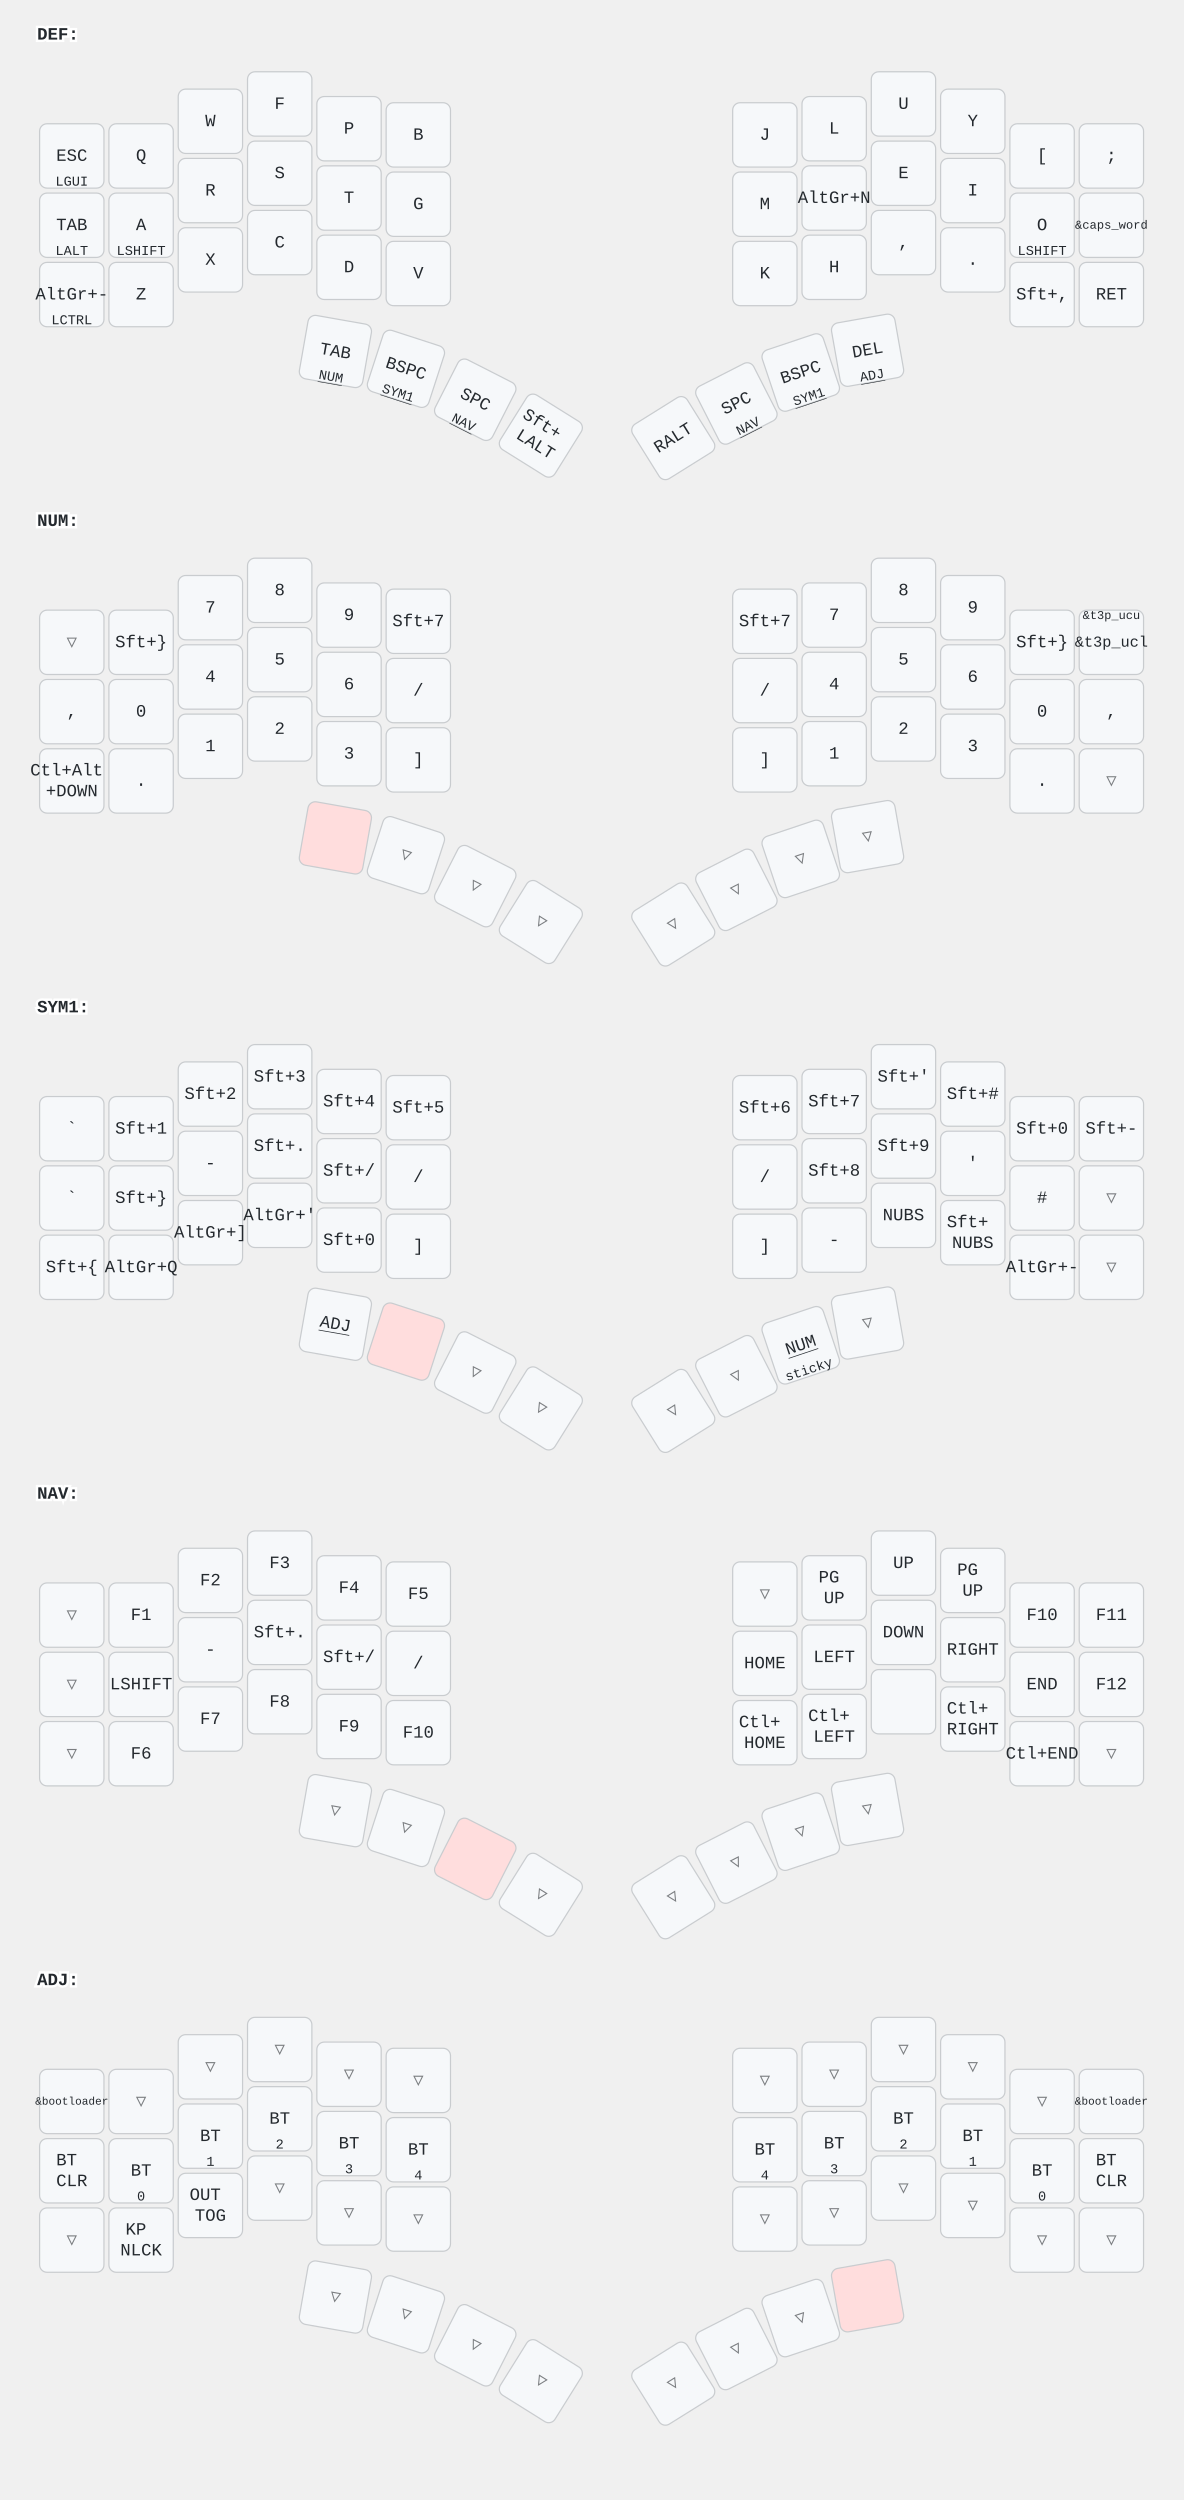
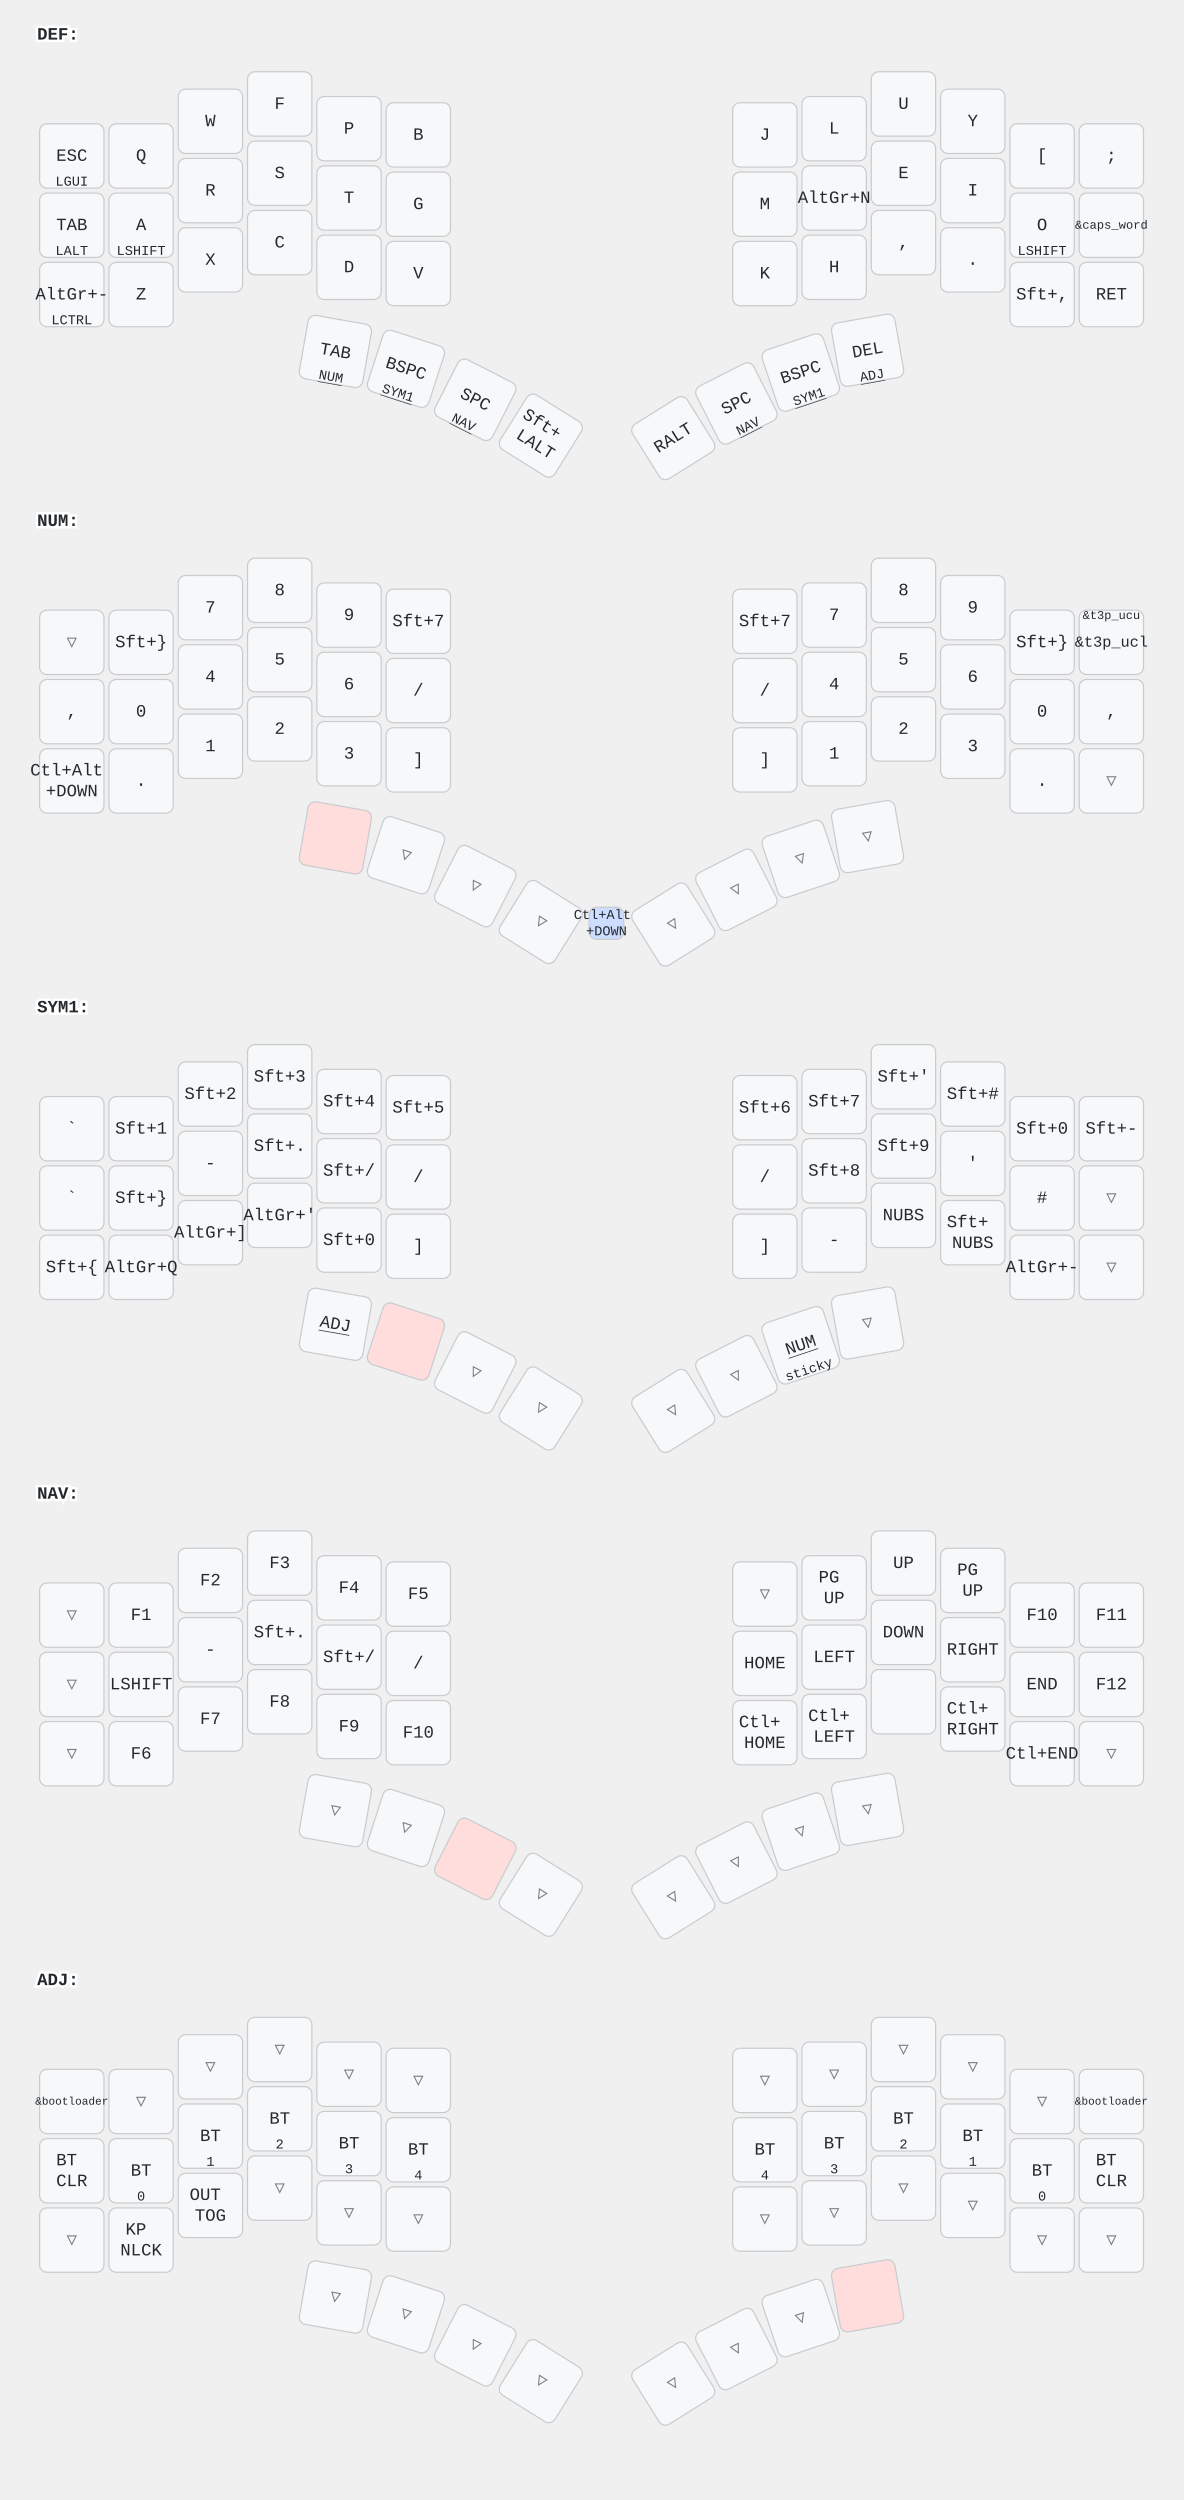
<svg xmlns="http://www.w3.org/2000/svg" width="956" height="2020" viewBox="0 0 956 2020" class="keymap">
  <style>/* inherit to force styles through use tags */
svg path {
    fill: inherit;
}

/* font and background color specifications */
svg.keymap {
    font-family: SFMono-Regular,Consolas,Liberation Mono,Menlo,monospace;
    font-size: 14px;
    font-kerning: normal;
    text-rendering: optimizeLegibility;
    fill: #24292e;
}

/* default key styling */
rect.key {
    fill: #f6f8fa;
}

rect.key, rect.combo {
    stroke: #c9cccf;
    stroke-width: 1;
}

/* default key side styling, only used is draw_key_sides is set */
rect.side {
    filter: brightness(90%);
}

/* color accent for combo boxes */
rect.combo, rect.combo-separate {
    fill: #cdf;
}

/* color accent for held keys */
rect.held, rect.combo.held {
    fill: #fdd;
}

/* color accent for ghost (optional) keys */
rect.ghost, rect.combo.ghost {
    stroke-dasharray: 4, 4;
    stroke-width: 2;
}

text {
    text-anchor: middle;
    dominant-baseline: middle;
}

/* styling for layer labels */
text.label {
    font-weight: bold;
    text-anchor: start;
    stroke: white;
    stroke-width: 4;
    paint-order: stroke;
}

/* styling for optional footer */
text.footer {
    text-anchor: end;
    dominant-baseline: auto;
    stroke: white;
    stroke-width: 4;
    paint-order: stroke;
}

/* styling for combo tap, and key non-tap label text */
text.combo, text.hold, text.shifted, text.left, text.right {
    font-size: 11px;
}

text.hold {
    text-anchor: middle;
    dominant-baseline: auto;
}

text.shifted {
    text-anchor: middle;
    dominant-baseline: hanging;
}

text.left {
    text-anchor: start;
}

text.right {
    text-anchor: end;
}

text.layer-activator {
    text-decoration: underline;
}

/* styling for hold/shifted label text in combo box */
text.combo.hold, text.combo.shifted, text.combo.left, text.combo.right {
    font-size: 8px;
}

/* lighter symbol for transparent keys */
text.trans {
    fill: #7b7e81;
}

/* styling for combo dendrons */
path.combo {
    stroke-width: 1;
    stroke: gray;
    fill: none;
}

/* Start Tabler Icons Cleanup */
/* cannot use height/width with glyphs */
.icon-tabler &gt; path {
    fill: inherit;
    stroke: inherit;
    stroke-width: 2;
}
/* hide tabler's default box */
.icon-tabler &gt; path[stroke="none"][fill="none"] {
    visibility: hidden;
}
/* End Tabler Icons Cleanup */
</style>
  <g transform="translate(30, 0)" class="layer-DEF">
    <text x="0" y="28" class="label" id="DEF">DEF:</text>
    <g transform="translate(0, 56)">
      <g transform="translate(28, 70)" class="key keypos-0">
        <rect rx="6" ry="6" x="-26" y="-26" width="52" height="52" class="key" />
        <text x="0" y="0" class="key tap">ESC</text>
        <text x="0" y="24" class="key hold">LGUI</text>
      </g>
      <g transform="translate(84, 70)" class="key keypos-1">
        <rect rx="6" ry="6" x="-26" y="-26" width="52" height="52" class="key" />
        <text x="0" y="0" class="key tap">Q</text>
      </g>
      <g transform="translate(140, 42)" class="key keypos-2">
        <rect rx="6" ry="6" x="-26" y="-26" width="52" height="52" class="key" />
        <text x="0" y="0" class="key tap">W</text>
      </g>
      <g transform="translate(196, 28)" class="key keypos-3">
        <rect rx="6" ry="6" x="-26" y="-26" width="52" height="52" class="key" />
        <text x="0" y="0" class="key tap">F</text>
      </g>
      <g transform="translate(252, 48)" class="key keypos-4">
        <rect rx="6" ry="6" x="-26" y="-26" width="52" height="52" class="key" />
        <text x="0" y="0" class="key tap">P</text>
      </g>
      <g transform="translate(308, 53)" class="key keypos-5">
        <rect rx="6" ry="6" x="-26" y="-26" width="52" height="52" class="key" />
        <text x="0" y="0" class="key tap">B</text>
      </g>
      <g transform="translate(588, 53)" class="key keypos-6">
        <rect rx="6" ry="6" x="-26" y="-26" width="52" height="52" class="key" />
        <text x="0" y="0" class="key tap">J</text>
      </g>
      <g transform="translate(644, 48)" class="key keypos-7">
        <rect rx="6" ry="6" x="-26" y="-26" width="52" height="52" class="key" />
        <text x="0" y="0" class="key tap">L</text>
      </g>
      <g transform="translate(700, 28)" class="key keypos-8">
        <rect rx="6" ry="6" x="-26" y="-26" width="52" height="52" class="key" />
        <text x="0" y="0" class="key tap">U</text>
      </g>
      <g transform="translate(756, 42)" class="key keypos-9">
        <rect rx="6" ry="6" x="-26" y="-26" width="52" height="52" class="key" />
        <text x="0" y="0" class="key tap">Y</text>
      </g>
      <g transform="translate(812, 70)" class="key keypos-10">
        <rect rx="6" ry="6" x="-26" y="-26" width="52" height="52" class="key" />
        <text x="0" y="0" class="key tap">[</text>
      </g>
      <g transform="translate(868, 70)" class="key keypos-11">
        <rect rx="6" ry="6" x="-26" y="-26" width="52" height="52" class="key" />
        <text x="0" y="0" class="key tap">;</text>
      </g>
      <g transform="translate(28, 126)" class="key keypos-12">
        <rect rx="6" ry="6" x="-26" y="-26" width="52" height="52" class="key" />
        <text x="0" y="0" class="key tap">TAB</text>
        <text x="0" y="24" class="key hold">LALT</text>
      </g>
      <g transform="translate(84, 126)" class="key keypos-13">
        <rect rx="6" ry="6" x="-26" y="-26" width="52" height="52" class="key" />
        <text x="0" y="0" class="key tap">A</text>
        <text x="0" y="24" class="key hold">LSHIFT</text>
      </g>
      <g transform="translate(140, 98)" class="key keypos-14">
        <rect rx="6" ry="6" x="-26" y="-26" width="52" height="52" class="key" />
        <text x="0" y="0" class="key tap">R</text>
      </g>
      <g transform="translate(196, 84)" class="key keypos-15">
        <rect rx="6" ry="6" x="-26" y="-26" width="52" height="52" class="key" />
        <text x="0" y="0" class="key tap">S</text>
      </g>
      <g transform="translate(252, 104)" class="key keypos-16">
        <rect rx="6" ry="6" x="-26" y="-26" width="52" height="52" class="key" />
        <text x="0" y="0" class="key tap">T</text>
      </g>
      <g transform="translate(308, 109)" class="key keypos-17">
        <rect rx="6" ry="6" x="-26" y="-26" width="52" height="52" class="key" />
        <text x="0" y="0" class="key tap">G</text>
      </g>
      <g transform="translate(588, 109)" class="key keypos-18">
        <rect rx="6" ry="6" x="-26" y="-26" width="52" height="52" class="key" />
        <text x="0" y="0" class="key tap">M</text>
      </g>
      <g transform="translate(644, 104)" class="key keypos-19">
        <rect rx="6" ry="6" x="-26" y="-26" width="52" height="52" class="key" />
        <text x="0" y="0" class="key tap">AltGr+N</text>
      </g>
      <g transform="translate(700, 84)" class="key keypos-20">
        <rect rx="6" ry="6" x="-26" y="-26" width="52" height="52" class="key" />
        <text x="0" y="0" class="key tap">E</text>
      </g>
      <g transform="translate(756, 98)" class="key keypos-21">
        <rect rx="6" ry="6" x="-26" y="-26" width="52" height="52" class="key" />
        <text x="0" y="0" class="key tap">I</text>
      </g>
      <g transform="translate(812, 126)" class="key keypos-22">
        <rect rx="6" ry="6" x="-26" y="-26" width="52" height="52" class="key" />
        <text x="0" y="0" class="key tap">O</text>
        <text x="0" y="24" class="key hold">LSHIFT</text>
      </g>
      <g transform="translate(868, 126)" class="key keypos-23">
        <rect rx="6" ry="6" x="-26" y="-26" width="52" height="52" class="key" />
        <text x="0" y="0" class="key tap">
          <tspan style="font-size: 70%">&amp;caps_word</tspan>
        </text>
      </g>
      <g transform="translate(28, 182)" class="key keypos-24">
        <rect rx="6" ry="6" x="-26" y="-26" width="52" height="52" class="key" />
        <text x="0" y="0" class="key tap">AltGr+-</text>
        <text x="0" y="24" class="key hold">LCTRL</text>
      </g>
      <g transform="translate(84, 182)" class="key keypos-25">
        <rect rx="6" ry="6" x="-26" y="-26" width="52" height="52" class="key" />
        <text x="0" y="0" class="key tap">Z</text>
      </g>
      <g transform="translate(140, 154)" class="key keypos-26">
        <rect rx="6" ry="6" x="-26" y="-26" width="52" height="52" class="key" />
        <text x="0" y="0" class="key tap">X</text>
      </g>
      <g transform="translate(196, 140)" class="key keypos-27">
        <rect rx="6" ry="6" x="-26" y="-26" width="52" height="52" class="key" />
        <text x="0" y="0" class="key tap">C</text>
      </g>
      <g transform="translate(252, 160)" class="key keypos-28">
        <rect rx="6" ry="6" x="-26" y="-26" width="52" height="52" class="key" />
        <text x="0" y="0" class="key tap">D</text>
      </g>
      <g transform="translate(308, 165)" class="key keypos-29">
        <rect rx="6" ry="6" x="-26" y="-26" width="52" height="52" class="key" />
        <text x="0" y="0" class="key tap">V</text>
      </g>
      <g transform="translate(588, 165)" class="key keypos-30">
        <rect rx="6" ry="6" x="-26" y="-26" width="52" height="52" class="key" />
        <text x="0" y="0" class="key tap">K</text>
      </g>
      <g transform="translate(644, 160)" class="key keypos-31">
        <rect rx="6" ry="6" x="-26" y="-26" width="52" height="52" class="key" />
        <text x="0" y="0" class="key tap">H</text>
      </g>
      <g transform="translate(700, 140)" class="key keypos-32">
        <rect rx="6" ry="6" x="-26" y="-26" width="52" height="52" class="key" />
        <text x="0" y="0" class="key tap">,</text>
      </g>
      <g transform="translate(756, 154)" class="key keypos-33">
        <rect rx="6" ry="6" x="-26" y="-26" width="52" height="52" class="key" />
        <text x="0" y="0" class="key tap">.</text>
      </g>
      <g transform="translate(812, 182)" class="key keypos-34">
        <rect rx="6" ry="6" x="-26" y="-26" width="52" height="52" class="key" />
        <text x="0" y="0" class="key tap">Sft+,</text>
      </g>
      <g transform="translate(868, 182)" class="key keypos-35">
        <rect rx="6" ry="6" x="-26" y="-26" width="52" height="52" class="key" />
        <text x="0" y="0" class="key tap">RET</text>
      </g>
      <g transform="translate(241, 228) rotate(10.0)" class="key keypos-36">
        <rect rx="6" ry="6" x="-26" y="-26" width="52" height="52" class="key" />
        <text x="0" y="0" class="key tap">TAB</text>
        <a href="#NUM">
          <text x="0" y="24" class="key hold layer-activator">NUM</text>
        </a>
      </g>
      <g transform="translate(298, 242) rotate(18.0)" class="key keypos-37">
        <rect rx="6" ry="6" x="-26" y="-26" width="52" height="52" class="key" />
        <text x="0" y="0" class="key tap">BSPC</text>
        <a href="#SYM1">
          <text x="0" y="24" class="key hold layer-activator">SYM1</text>
        </a>
      </g>
      <g transform="translate(354, 267) rotate(27.0)" class="key keypos-38">
        <rect rx="6" ry="6" x="-26" y="-26" width="52" height="52" class="key" />
        <text x="0" y="0" class="key tap">SPC</text>
        <a href="#NAV">
          <text x="0" y="24" class="key hold layer-activator">NAV</text>
        </a>
      </g>
      <g transform="translate(407, 296) rotate(32.0)" class="key keypos-39">
        <rect rx="6" ry="6" x="-26" y="-26" width="52" height="52" class="key" />
        <text x="0" y="0" class="key tap">
          <tspan x="0" dy="-0.6em">Sft+</tspan>
          <tspan x="0" dy="1.2em">LALT</tspan>
        </text>
      </g>
      <g transform="translate(514, 298) rotate(-32.0)" class="key keypos-40">
        <rect rx="6" ry="6" x="-26" y="-26" width="52" height="52" class="key" />
        <text x="0" y="0" class="key tap">RALT</text>
      </g>
      <g transform="translate(565, 270) rotate(-27.0)" class="key keypos-41">
        <rect rx="6" ry="6" x="-26" y="-26" width="52" height="52" class="key" />
        <text x="0" y="0" class="key tap">SPC</text>
        <a href="#NAV">
          <text x="0" y="24" class="key hold layer-activator">NAV</text>
        </a>
      </g>
      <g transform="translate(617, 245) rotate(-18.5)" class="key keypos-42">
        <rect rx="6" ry="6" x="-26" y="-26" width="52" height="52" class="key" />
        <text x="0" y="0" class="key tap">BSPC</text>
        <a href="#SYM1">
          <text x="0" y="24" class="key hold layer-activator">SYM1</text>
        </a>
      </g>
      <g transform="translate(671, 227) rotate(-10.0)" class="key keypos-43">
        <rect rx="6" ry="6" x="-26" y="-26" width="52" height="52" class="key" />
        <text x="0" y="0" class="key tap">DEL</text>
        <a href="#ADJ">
          <text x="0" y="24" class="key hold layer-activator">ADJ</text>
        </a>
      </g>
    </g>
  </g>
  <g transform="translate(30, 393)" class="layer-NUM">
    <text x="0" y="28" class="label" id="NUM">NUM:</text>
    <g transform="translate(0, 56)">
      <g transform="translate(28, 70)" class="key trans keypos-0">
        <rect rx="6" ry="6" x="-26" y="-26" width="52" height="52" class="key trans" />
        <text x="0" y="0" class="key trans tap">▽</text>
      </g>
      <g transform="translate(84, 70)" class="key keypos-1">
        <rect rx="6" ry="6" x="-26" y="-26" width="52" height="52" class="key" />
        <text x="0" y="0" class="key tap">Sft+}</text>
      </g>
      <g transform="translate(140, 42)" class="key keypos-2">
        <rect rx="6" ry="6" x="-26" y="-26" width="52" height="52" class="key" />
        <text x="0" y="0" class="key tap">7</text>
      </g>
      <g transform="translate(196, 28)" class="key keypos-3">
        <rect rx="6" ry="6" x="-26" y="-26" width="52" height="52" class="key" />
        <text x="0" y="0" class="key tap">8</text>
      </g>
      <g transform="translate(252, 48)" class="key keypos-4">
        <rect rx="6" ry="6" x="-26" y="-26" width="52" height="52" class="key" />
        <text x="0" y="0" class="key tap">9</text>
      </g>
      <g transform="translate(308, 53)" class="key keypos-5">
        <rect rx="6" ry="6" x="-26" y="-26" width="52" height="52" class="key" />
        <text x="0" y="0" class="key tap">Sft+7</text>
      </g>
      <g transform="translate(588, 53)" class="key keypos-6">
        <rect rx="6" ry="6" x="-26" y="-26" width="52" height="52" class="key" />
        <text x="0" y="0" class="key tap">Sft+7</text>
      </g>
      <g transform="translate(644, 48)" class="key keypos-7">
        <rect rx="6" ry="6" x="-26" y="-26" width="52" height="52" class="key" />
        <text x="0" y="0" class="key tap">7</text>
      </g>
      <g transform="translate(700, 28)" class="key keypos-8">
        <rect rx="6" ry="6" x="-26" y="-26" width="52" height="52" class="key" />
        <text x="0" y="0" class="key tap">8</text>
      </g>
      <g transform="translate(756, 42)" class="key keypos-9">
        <rect rx="6" ry="6" x="-26" y="-26" width="52" height="52" class="key" />
        <text x="0" y="0" class="key tap">9</text>
      </g>
      <g transform="translate(812, 70)" class="key keypos-10">
        <rect rx="6" ry="6" x="-26" y="-26" width="52" height="52" class="key" />
        <text x="0" y="0" class="key tap">Sft+}</text>
      </g>
      <g transform="translate(868, 70)" class="key keypos-11">
        <rect rx="6" ry="6" x="-26" y="-26" width="52" height="52" class="key" />
        <text x="0" y="0" class="key tap">
          <tspan style="font-size: 88%">&amp;t3p_ucl</tspan>
        </text>
        <text x="0" y="-24" class="key shifted">
          <tspan style="font-size: 88%">&amp;t3p_ucu</tspan>
        </text>
      </g>
      <g transform="translate(28, 126)" class="key keypos-12">
        <rect rx="6" ry="6" x="-26" y="-26" width="52" height="52" class="key" />
        <text x="0" y="0" class="key tap">,</text>
      </g>
      <g transform="translate(84, 126)" class="key keypos-13">
        <rect rx="6" ry="6" x="-26" y="-26" width="52" height="52" class="key" />
        <text x="0" y="0" class="key tap">0</text>
      </g>
      <g transform="translate(140, 98)" class="key keypos-14">
        <rect rx="6" ry="6" x="-26" y="-26" width="52" height="52" class="key" />
        <text x="0" y="0" class="key tap">4</text>
      </g>
      <g transform="translate(196, 84)" class="key keypos-15">
        <rect rx="6" ry="6" x="-26" y="-26" width="52" height="52" class="key" />
        <text x="0" y="0" class="key tap">5</text>
      </g>
      <g transform="translate(252, 104)" class="key keypos-16">
        <rect rx="6" ry="6" x="-26" y="-26" width="52" height="52" class="key" />
        <text x="0" y="0" class="key tap">6</text>
      </g>
      <g transform="translate(308, 109)" class="key keypos-17">
        <rect rx="6" ry="6" x="-26" y="-26" width="52" height="52" class="key" />
        <text x="0" y="0" class="key tap">/</text>
      </g>
      <g transform="translate(588, 109)" class="key keypos-18">
        <rect rx="6" ry="6" x="-26" y="-26" width="52" height="52" class="key" />
        <text x="0" y="0" class="key tap">/</text>
      </g>
      <g transform="translate(644, 104)" class="key keypos-19">
        <rect rx="6" ry="6" x="-26" y="-26" width="52" height="52" class="key" />
        <text x="0" y="0" class="key tap">4</text>
      </g>
      <g transform="translate(700, 84)" class="key keypos-20">
        <rect rx="6" ry="6" x="-26" y="-26" width="52" height="52" class="key" />
        <text x="0" y="0" class="key tap">5</text>
      </g>
      <g transform="translate(756, 98)" class="key keypos-21">
        <rect rx="6" ry="6" x="-26" y="-26" width="52" height="52" class="key" />
        <text x="0" y="0" class="key tap">6</text>
      </g>
      <g transform="translate(812, 126)" class="key keypos-22">
        <rect rx="6" ry="6" x="-26" y="-26" width="52" height="52" class="key" />
        <text x="0" y="0" class="key tap">0</text>
      </g>
      <g transform="translate(868, 126)" class="key keypos-23">
        <rect rx="6" ry="6" x="-26" y="-26" width="52" height="52" class="key" />
        <text x="0" y="0" class="key tap">,</text>
      </g>
      <g transform="translate(28, 182)" class="key keypos-24">
        <rect rx="6" ry="6" x="-26" y="-26" width="52" height="52" class="key" />
        <text x="0" y="0" class="key tap">
          <tspan x="0" dy="-0.6em">Ctl+Alt</tspan>
          <tspan x="0" dy="1.2em">+DOWN</tspan>
        </text>
      </g>
      <g transform="translate(84, 182)" class="key keypos-25">
        <rect rx="6" ry="6" x="-26" y="-26" width="52" height="52" class="key" />
        <text x="0" y="0" class="key tap">.</text>
      </g>
      <g transform="translate(140, 154)" class="key keypos-26">
        <rect rx="6" ry="6" x="-26" y="-26" width="52" height="52" class="key" />
        <text x="0" y="0" class="key tap">1</text>
      </g>
      <g transform="translate(196, 140)" class="key keypos-27">
        <rect rx="6" ry="6" x="-26" y="-26" width="52" height="52" class="key" />
        <text x="0" y="0" class="key tap">2</text>
      </g>
      <g transform="translate(252, 160)" class="key keypos-28">
        <rect rx="6" ry="6" x="-26" y="-26" width="52" height="52" class="key" />
        <text x="0" y="0" class="key tap">3</text>
      </g>
      <g transform="translate(308, 165)" class="key keypos-29">
        <rect rx="6" ry="6" x="-26" y="-26" width="52" height="52" class="key" />
        <text x="0" y="0" class="key tap">]</text>
      </g>
      <g transform="translate(588, 165)" class="key keypos-30">
        <rect rx="6" ry="6" x="-26" y="-26" width="52" height="52" class="key" />
        <text x="0" y="0" class="key tap">]</text>
      </g>
      <g transform="translate(644, 160)" class="key keypos-31">
        <rect rx="6" ry="6" x="-26" y="-26" width="52" height="52" class="key" />
        <text x="0" y="0" class="key tap">1</text>
      </g>
      <g transform="translate(700, 140)" class="key keypos-32">
        <rect rx="6" ry="6" x="-26" y="-26" width="52" height="52" class="key" />
        <text x="0" y="0" class="key tap">2</text>
      </g>
      <g transform="translate(756, 154)" class="key keypos-33">
        <rect rx="6" ry="6" x="-26" y="-26" width="52" height="52" class="key" />
        <text x="0" y="0" class="key tap">3</text>
      </g>
      <g transform="translate(812, 182)" class="key keypos-34">
        <rect rx="6" ry="6" x="-26" y="-26" width="52" height="52" class="key" />
        <text x="0" y="0" class="key tap">.</text>
      </g>
      <g transform="translate(868, 182)" class="key trans keypos-35">
        <rect rx="6" ry="6" x="-26" y="-26" width="52" height="52" class="key trans" />
        <text x="0" y="0" class="key trans tap">▽</text>
      </g>
      <g transform="translate(241, 228) rotate(10.0)" class="key held keypos-36">
        <rect rx="6" ry="6" x="-26" y="-26" width="52" height="52" class="key held" />
      </g>
      <g transform="translate(298, 242) rotate(18.0)" class="key trans keypos-37">
        <rect rx="6" ry="6" x="-26" y="-26" width="52" height="52" class="key trans" />
        <text x="0" y="0" class="key trans tap">▽</text>
      </g>
      <g transform="translate(354, 267) rotate(27.0)" class="key trans keypos-38">
        <rect rx="6" ry="6" x="-26" y="-26" width="52" height="52" class="key trans" />
        <text x="0" y="0" class="key trans tap">▽</text>
      </g>
      <g transform="translate(407, 296) rotate(32.0)" class="key trans keypos-39">
        <rect rx="6" ry="6" x="-26" y="-26" width="52" height="52" class="key trans" />
        <text x="0" y="0" class="key trans tap">▽</text>
      </g>
      <g transform="translate(514, 298) rotate(-32.0)" class="key trans keypos-40">
        <rect rx="6" ry="6" x="-26" y="-26" width="52" height="52" class="key trans" />
        <text x="0" y="0" class="key trans tap">▽</text>
      </g>
      <g transform="translate(565, 270) rotate(-27.0)" class="key trans keypos-41">
        <rect rx="6" ry="6" x="-26" y="-26" width="52" height="52" class="key trans" />
        <text x="0" y="0" class="key trans tap">▽</text>
      </g>
      <g transform="translate(617, 245) rotate(-18.5)" class="key trans keypos-42">
        <rect rx="6" ry="6" x="-26" y="-26" width="52" height="52" class="key trans" />
        <text x="0" y="0" class="key trans tap">▽</text>
      </g>
      <g transform="translate(671, 227) rotate(-10.0)" class="key trans keypos-43">
        <rect rx="6" ry="6" x="-26" y="-26" width="52" height="52" class="key trans" />
        <text x="0" y="0" class="key trans tap">▽</text>
      </g>
+       <g class="combo combopos-0">
+         <rect rx="6" ry="6" x="446" y="284" width="28" height="26" class="combo" />
+         <text x="460" y="297" class="combo tap">
+           <tspan x="460" dy="-0.6em">Ctl+Alt</tspan>
+           <tspan x="460" dy="1.2em">+DOWN</tspan>
+         </text>
+       </g>
    </g>
  </g>
  <g transform="translate(30, 786)" class="layer-SYM1">
    <text x="0" y="28" class="label" id="SYM1">SYM1:</text>
    <g transform="translate(0, 56)">
      <g transform="translate(28, 70)" class="key keypos-0">
        <rect rx="6" ry="6" x="-26" y="-26" width="52" height="52" class="key" />
        <text x="0" y="0" class="key tap">`</text>
      </g>
      <g transform="translate(84, 70)" class="key keypos-1">
        <rect rx="6" ry="6" x="-26" y="-26" width="52" height="52" class="key" />
        <text x="0" y="0" class="key tap">Sft+1</text>
      </g>
      <g transform="translate(140, 42)" class="key keypos-2">
        <rect rx="6" ry="6" x="-26" y="-26" width="52" height="52" class="key" />
        <text x="0" y="0" class="key tap">Sft+2</text>
      </g>
      <g transform="translate(196, 28)" class="key keypos-3">
        <rect rx="6" ry="6" x="-26" y="-26" width="52" height="52" class="key" />
        <text x="0" y="0" class="key tap">Sft+3</text>
      </g>
      <g transform="translate(252, 48)" class="key keypos-4">
        <rect rx="6" ry="6" x="-26" y="-26" width="52" height="52" class="key" />
        <text x="0" y="0" class="key tap">Sft+4</text>
      </g>
      <g transform="translate(308, 53)" class="key keypos-5">
        <rect rx="6" ry="6" x="-26" y="-26" width="52" height="52" class="key" />
        <text x="0" y="0" class="key tap">Sft+5</text>
      </g>
      <g transform="translate(588, 53)" class="key keypos-6">
        <rect rx="6" ry="6" x="-26" y="-26" width="52" height="52" class="key" />
        <text x="0" y="0" class="key tap">Sft+6</text>
      </g>
      <g transform="translate(644, 48)" class="key keypos-7">
        <rect rx="6" ry="6" x="-26" y="-26" width="52" height="52" class="key" />
        <text x="0" y="0" class="key tap">Sft+7</text>
      </g>
      <g transform="translate(700, 28)" class="key keypos-8">
        <rect rx="6" ry="6" x="-26" y="-26" width="52" height="52" class="key" />
        <text x="0" y="0" class="key tap">Sft+'</text>
      </g>
      <g transform="translate(756, 42)" class="key keypos-9">
        <rect rx="6" ry="6" x="-26" y="-26" width="52" height="52" class="key" />
        <text x="0" y="0" class="key tap">Sft+#</text>
      </g>
      <g transform="translate(812, 70)" class="key keypos-10">
        <rect rx="6" ry="6" x="-26" y="-26" width="52" height="52" class="key" />
        <text x="0" y="0" class="key tap">Sft+0</text>
      </g>
      <g transform="translate(868, 70)" class="key keypos-11">
        <rect rx="6" ry="6" x="-26" y="-26" width="52" height="52" class="key" />
        <text x="0" y="0" class="key tap">Sft+-</text>
      </g>
      <g transform="translate(28, 126)" class="key keypos-12">
        <rect rx="6" ry="6" x="-26" y="-26" width="52" height="52" class="key" />
        <text x="0" y="0" class="key tap">`</text>
      </g>
      <g transform="translate(84, 126)" class="key keypos-13">
        <rect rx="6" ry="6" x="-26" y="-26" width="52" height="52" class="key" />
        <text x="0" y="0" class="key tap">Sft+}</text>
      </g>
      <g transform="translate(140, 98)" class="key keypos-14">
        <rect rx="6" ry="6" x="-26" y="-26" width="52" height="52" class="key" />
        <text x="0" y="0" class="key tap">-</text>
      </g>
      <g transform="translate(196, 84)" class="key keypos-15">
        <rect rx="6" ry="6" x="-26" y="-26" width="52" height="52" class="key" />
        <text x="0" y="0" class="key tap">Sft+.</text>
      </g>
      <g transform="translate(252, 104)" class="key keypos-16">
        <rect rx="6" ry="6" x="-26" y="-26" width="52" height="52" class="key" />
        <text x="0" y="0" class="key tap">Sft+/</text>
      </g>
      <g transform="translate(308, 109)" class="key keypos-17">
        <rect rx="6" ry="6" x="-26" y="-26" width="52" height="52" class="key" />
        <text x="0" y="0" class="key tap">/</text>
      </g>
      <g transform="translate(588, 109)" class="key keypos-18">
        <rect rx="6" ry="6" x="-26" y="-26" width="52" height="52" class="key" />
        <text x="0" y="0" class="key tap">/</text>
      </g>
      <g transform="translate(644, 104)" class="key keypos-19">
        <rect rx="6" ry="6" x="-26" y="-26" width="52" height="52" class="key" />
        <text x="0" y="0" class="key tap">Sft+8</text>
      </g>
      <g transform="translate(700, 84)" class="key keypos-20">
        <rect rx="6" ry="6" x="-26" y="-26" width="52" height="52" class="key" />
        <text x="0" y="0" class="key tap">Sft+9</text>
      </g>
      <g transform="translate(756, 98)" class="key keypos-21">
        <rect rx="6" ry="6" x="-26" y="-26" width="52" height="52" class="key" />
        <text x="0" y="0" class="key tap">'</text>
      </g>
      <g transform="translate(812, 126)" class="key keypos-22">
        <rect rx="6" ry="6" x="-26" y="-26" width="52" height="52" class="key" />
        <text x="0" y="0" class="key tap">#</text>
      </g>
      <g transform="translate(868, 126)" class="key trans keypos-23">
        <rect rx="6" ry="6" x="-26" y="-26" width="52" height="52" class="key trans" />
        <text x="0" y="0" class="key trans tap">▽</text>
      </g>
      <g transform="translate(28, 182)" class="key keypos-24">
        <rect rx="6" ry="6" x="-26" y="-26" width="52" height="52" class="key" />
        <text x="0" y="0" class="key tap">Sft+{</text>
      </g>
      <g transform="translate(84, 182)" class="key keypos-25">
        <rect rx="6" ry="6" x="-26" y="-26" width="52" height="52" class="key" />
        <text x="0" y="0" class="key tap">AltGr+Q</text>
      </g>
      <g transform="translate(140, 154)" class="key keypos-26">
        <rect rx="6" ry="6" x="-26" y="-26" width="52" height="52" class="key" />
        <text x="0" y="0" class="key tap">AltGr+]</text>
      </g>
      <g transform="translate(196, 140)" class="key keypos-27">
        <rect rx="6" ry="6" x="-26" y="-26" width="52" height="52" class="key" />
        <text x="0" y="0" class="key tap">AltGr+'</text>
      </g>
      <g transform="translate(252, 160)" class="key keypos-28">
        <rect rx="6" ry="6" x="-26" y="-26" width="52" height="52" class="key" />
        <text x="0" y="0" class="key tap">Sft+0</text>
      </g>
      <g transform="translate(308, 165)" class="key keypos-29">
        <rect rx="6" ry="6" x="-26" y="-26" width="52" height="52" class="key" />
        <text x="0" y="0" class="key tap">]</text>
      </g>
      <g transform="translate(588, 165)" class="key keypos-30">
        <rect rx="6" ry="6" x="-26" y="-26" width="52" height="52" class="key" />
        <text x="0" y="0" class="key tap">]</text>
      </g>
      <g transform="translate(644, 160)" class="key keypos-31">
        <rect rx="6" ry="6" x="-26" y="-26" width="52" height="52" class="key" />
        <text x="0" y="0" class="key tap">-</text>
      </g>
      <g transform="translate(700, 140)" class="key keypos-32">
        <rect rx="6" ry="6" x="-26" y="-26" width="52" height="52" class="key" />
        <text x="0" y="0" class="key tap">NUBS</text>
      </g>
      <g transform="translate(756, 154)" class="key keypos-33">
        <rect rx="6" ry="6" x="-26" y="-26" width="52" height="52" class="key" />
        <text x="0" y="0" class="key tap">
          <tspan x="0" dy="-0.6em">Sft+</tspan>
          <tspan x="0" dy="1.2em">NUBS</tspan>
        </text>
      </g>
      <g transform="translate(812, 182)" class="key keypos-34">
        <rect rx="6" ry="6" x="-26" y="-26" width="52" height="52" class="key" />
        <text x="0" y="0" class="key tap">AltGr+-</text>
      </g>
      <g transform="translate(868, 182)" class="key trans keypos-35">
        <rect rx="6" ry="6" x="-26" y="-26" width="52" height="52" class="key trans" />
        <text x="0" y="0" class="key trans tap">▽</text>
      </g>
      <g transform="translate(241, 228) rotate(10.0)" class="key keypos-36">
        <rect rx="6" ry="6" x="-26" y="-26" width="52" height="52" class="key" />
        <a href="#ADJ">
          <text x="0" y="0" class="key tap layer-activator">ADJ</text>
        </a>
      </g>
      <g transform="translate(298, 242) rotate(18.0)" class="key held keypos-37">
        <rect rx="6" ry="6" x="-26" y="-26" width="52" height="52" class="key held" />
      </g>
      <g transform="translate(354, 267) rotate(27.0)" class="key trans keypos-38">
        <rect rx="6" ry="6" x="-26" y="-26" width="52" height="52" class="key trans" />
        <text x="0" y="0" class="key trans tap">▽</text>
      </g>
      <g transform="translate(407, 296) rotate(32.0)" class="key trans keypos-39">
        <rect rx="6" ry="6" x="-26" y="-26" width="52" height="52" class="key trans" />
        <text x="0" y="0" class="key trans tap">▽</text>
      </g>
      <g transform="translate(514, 298) rotate(-32.0)" class="key trans keypos-40">
        <rect rx="6" ry="6" x="-26" y="-26" width="52" height="52" class="key trans" />
        <text x="0" y="0" class="key trans tap">▽</text>
      </g>
      <g transform="translate(565, 270) rotate(-27.0)" class="key trans keypos-41">
        <rect rx="6" ry="6" x="-26" y="-26" width="52" height="52" class="key trans" />
        <text x="0" y="0" class="key trans tap">▽</text>
      </g>
      <g transform="translate(617, 245) rotate(-18.5)" class="key keypos-42">
        <rect rx="6" ry="6" x="-26" y="-26" width="52" height="52" class="key" />
        <a href="#NUM">
          <text x="0" y="0" class="key tap layer-activator">NUM</text>
        </a>
        <text x="0" y="24" class="key hold">sticky</text>
      </g>
      <g transform="translate(671, 227) rotate(-10.0)" class="key trans keypos-43">
        <rect rx="6" ry="6" x="-26" y="-26" width="52" height="52" class="key trans" />
        <text x="0" y="0" class="key trans tap">▽</text>
      </g>
    </g>
  </g>
  <g transform="translate(30, 1179)" class="layer-NAV">
    <text x="0" y="28" class="label" id="NAV">NAV:</text>
    <g transform="translate(0, 56)">
      <g transform="translate(28, 70)" class="key trans keypos-0">
        <rect rx="6" ry="6" x="-26" y="-26" width="52" height="52" class="key trans" />
        <text x="0" y="0" class="key trans tap">▽</text>
      </g>
      <g transform="translate(84, 70)" class="key keypos-1">
        <rect rx="6" ry="6" x="-26" y="-26" width="52" height="52" class="key" />
        <text x="0" y="0" class="key tap">F1</text>
      </g>
      <g transform="translate(140, 42)" class="key keypos-2">
        <rect rx="6" ry="6" x="-26" y="-26" width="52" height="52" class="key" />
        <text x="0" y="0" class="key tap">F2</text>
      </g>
      <g transform="translate(196, 28)" class="key keypos-3">
        <rect rx="6" ry="6" x="-26" y="-26" width="52" height="52" class="key" />
        <text x="0" y="0" class="key tap">F3</text>
      </g>
      <g transform="translate(252, 48)" class="key keypos-4">
        <rect rx="6" ry="6" x="-26" y="-26" width="52" height="52" class="key" />
        <text x="0" y="0" class="key tap">F4</text>
      </g>
      <g transform="translate(308, 53)" class="key keypos-5">
        <rect rx="6" ry="6" x="-26" y="-26" width="52" height="52" class="key" />
        <text x="0" y="0" class="key tap">F5</text>
      </g>
      <g transform="translate(588, 53)" class="key trans keypos-6">
        <rect rx="6" ry="6" x="-26" y="-26" width="52" height="52" class="key trans" />
        <text x="0" y="0" class="key trans tap">▽</text>
      </g>
      <g transform="translate(644, 48)" class="key keypos-7">
        <rect rx="6" ry="6" x="-26" y="-26" width="52" height="52" class="key" />
        <text x="0" y="0" class="key tap">
          <tspan x="0" dy="-0.6em">PG</tspan>
          <tspan x="0" dy="1.2em">UP</tspan>
        </text>
      </g>
      <g transform="translate(700, 28)" class="key keypos-8">
        <rect rx="6" ry="6" x="-26" y="-26" width="52" height="52" class="key" />
        <text x="0" y="0" class="key tap">UP</text>
      </g>
      <g transform="translate(756, 42)" class="key keypos-9">
        <rect rx="6" ry="6" x="-26" y="-26" width="52" height="52" class="key" />
        <text x="0" y="0" class="key tap">
          <tspan x="0" dy="-0.6em">PG</tspan>
          <tspan x="0" dy="1.2em">UP</tspan>
        </text>
      </g>
      <g transform="translate(812, 70)" class="key keypos-10">
        <rect rx="6" ry="6" x="-26" y="-26" width="52" height="52" class="key" />
        <text x="0" y="0" class="key tap">F10</text>
      </g>
      <g transform="translate(868, 70)" class="key keypos-11">
        <rect rx="6" ry="6" x="-26" y="-26" width="52" height="52" class="key" />
        <text x="0" y="0" class="key tap">F11</text>
      </g>
      <g transform="translate(28, 126)" class="key trans keypos-12">
        <rect rx="6" ry="6" x="-26" y="-26" width="52" height="52" class="key trans" />
        <text x="0" y="0" class="key trans tap">▽</text>
      </g>
      <g transform="translate(84, 126)" class="key keypos-13">
        <rect rx="6" ry="6" x="-26" y="-26" width="52" height="52" class="key" />
        <text x="0" y="0" class="key tap">LSHIFT</text>
      </g>
      <g transform="translate(140, 98)" class="key keypos-14">
        <rect rx="6" ry="6" x="-26" y="-26" width="52" height="52" class="key" />
        <text x="0" y="0" class="key tap">-</text>
      </g>
      <g transform="translate(196, 84)" class="key keypos-15">
        <rect rx="6" ry="6" x="-26" y="-26" width="52" height="52" class="key" />
        <text x="0" y="0" class="key tap">Sft+.</text>
      </g>
      <g transform="translate(252, 104)" class="key keypos-16">
        <rect rx="6" ry="6" x="-26" y="-26" width="52" height="52" class="key" />
        <text x="0" y="0" class="key tap">Sft+/</text>
      </g>
      <g transform="translate(308, 109)" class="key keypos-17">
        <rect rx="6" ry="6" x="-26" y="-26" width="52" height="52" class="key" />
        <text x="0" y="0" class="key tap">/</text>
      </g>
      <g transform="translate(588, 109)" class="key keypos-18">
        <rect rx="6" ry="6" x="-26" y="-26" width="52" height="52" class="key" />
        <text x="0" y="0" class="key tap">HOME</text>
      </g>
      <g transform="translate(644, 104)" class="key keypos-19">
        <rect rx="6" ry="6" x="-26" y="-26" width="52" height="52" class="key" />
        <text x="0" y="0" class="key tap">LEFT</text>
      </g>
      <g transform="translate(700, 84)" class="key keypos-20">
        <rect rx="6" ry="6" x="-26" y="-26" width="52" height="52" class="key" />
        <text x="0" y="0" class="key tap">DOWN</text>
      </g>
      <g transform="translate(756, 98)" class="key keypos-21">
        <rect rx="6" ry="6" x="-26" y="-26" width="52" height="52" class="key" />
        <text x="0" y="0" class="key tap">RIGHT</text>
      </g>
      <g transform="translate(812, 126)" class="key keypos-22">
        <rect rx="6" ry="6" x="-26" y="-26" width="52" height="52" class="key" />
        <text x="0" y="0" class="key tap">END</text>
      </g>
      <g transform="translate(868, 126)" class="key keypos-23">
        <rect rx="6" ry="6" x="-26" y="-26" width="52" height="52" class="key" />
        <text x="0" y="0" class="key tap">F12</text>
      </g>
      <g transform="translate(28, 182)" class="key trans keypos-24">
        <rect rx="6" ry="6" x="-26" y="-26" width="52" height="52" class="key trans" />
        <text x="0" y="0" class="key trans tap">▽</text>
      </g>
      <g transform="translate(84, 182)" class="key keypos-25">
        <rect rx="6" ry="6" x="-26" y="-26" width="52" height="52" class="key" />
        <text x="0" y="0" class="key tap">F6</text>
      </g>
      <g transform="translate(140, 154)" class="key keypos-26">
        <rect rx="6" ry="6" x="-26" y="-26" width="52" height="52" class="key" />
        <text x="0" y="0" class="key tap">F7</text>
      </g>
      <g transform="translate(196, 140)" class="key keypos-27">
        <rect rx="6" ry="6" x="-26" y="-26" width="52" height="52" class="key" />
        <text x="0" y="0" class="key tap">F8</text>
      </g>
      <g transform="translate(252, 160)" class="key keypos-28">
        <rect rx="6" ry="6" x="-26" y="-26" width="52" height="52" class="key" />
        <text x="0" y="0" class="key tap">F9</text>
      </g>
      <g transform="translate(308, 165)" class="key keypos-29">
        <rect rx="6" ry="6" x="-26" y="-26" width="52" height="52" class="key" />
        <text x="0" y="0" class="key tap">F10</text>
      </g>
      <g transform="translate(588, 165)" class="key keypos-30">
        <rect rx="6" ry="6" x="-26" y="-26" width="52" height="52" class="key" />
        <text x="0" y="0" class="key tap">
          <tspan x="0" dy="-0.6em">Ctl+</tspan>
          <tspan x="0" dy="1.2em">HOME</tspan>
        </text>
      </g>
      <g transform="translate(644, 160)" class="key keypos-31">
        <rect rx="6" ry="6" x="-26" y="-26" width="52" height="52" class="key" />
        <text x="0" y="0" class="key tap">
          <tspan x="0" dy="-0.6em">Ctl+</tspan>
          <tspan x="0" dy="1.2em">LEFT</tspan>
        </text>
      </g>
      <g transform="translate(700, 140)" class="key keypos-32">
        <rect rx="6" ry="6" x="-26" y="-26" width="52" height="52" class="key" />
      </g>
      <g transform="translate(756, 154)" class="key keypos-33">
        <rect rx="6" ry="6" x="-26" y="-26" width="52" height="52" class="key" />
        <text x="0" y="0" class="key tap">
          <tspan x="0" dy="-0.6em">Ctl+</tspan>
          <tspan x="0" dy="1.2em">RIGHT</tspan>
        </text>
      </g>
      <g transform="translate(812, 182)" class="key keypos-34">
        <rect rx="6" ry="6" x="-26" y="-26" width="52" height="52" class="key" />
        <text x="0" y="0" class="key tap">Ctl+END</text>
      </g>
      <g transform="translate(868, 182)" class="key trans keypos-35">
        <rect rx="6" ry="6" x="-26" y="-26" width="52" height="52" class="key trans" />
        <text x="0" y="0" class="key trans tap">▽</text>
      </g>
      <g transform="translate(241, 228) rotate(10.0)" class="key trans keypos-36">
        <rect rx="6" ry="6" x="-26" y="-26" width="52" height="52" class="key trans" />
        <text x="0" y="0" class="key trans tap">▽</text>
      </g>
      <g transform="translate(298, 242) rotate(18.0)" class="key trans keypos-37">
        <rect rx="6" ry="6" x="-26" y="-26" width="52" height="52" class="key trans" />
        <text x="0" y="0" class="key trans tap">▽</text>
      </g>
      <g transform="translate(354, 267) rotate(27.0)" class="key held keypos-38">
        <rect rx="6" ry="6" x="-26" y="-26" width="52" height="52" class="key held" />
      </g>
      <g transform="translate(407, 296) rotate(32.0)" class="key trans keypos-39">
        <rect rx="6" ry="6" x="-26" y="-26" width="52" height="52" class="key trans" />
        <text x="0" y="0" class="key trans tap">▽</text>
      </g>
      <g transform="translate(514, 298) rotate(-32.0)" class="key trans keypos-40">
        <rect rx="6" ry="6" x="-26" y="-26" width="52" height="52" class="key trans" />
        <text x="0" y="0" class="key trans tap">▽</text>
      </g>
      <g transform="translate(565, 270) rotate(-27.0)" class="key trans keypos-41">
        <rect rx="6" ry="6" x="-26" y="-26" width="52" height="52" class="key trans" />
        <text x="0" y="0" class="key trans tap">▽</text>
      </g>
      <g transform="translate(617, 245) rotate(-18.5)" class="key trans keypos-42">
        <rect rx="6" ry="6" x="-26" y="-26" width="52" height="52" class="key trans" />
        <text x="0" y="0" class="key trans tap">▽</text>
      </g>
      <g transform="translate(671, 227) rotate(-10.0)" class="key trans keypos-43">
        <rect rx="6" ry="6" x="-26" y="-26" width="52" height="52" class="key trans" />
        <text x="0" y="0" class="key trans tap">▽</text>
      </g>
    </g>
  </g>
  <g transform="translate(30, 1572)" class="layer-ADJ">
    <text x="0" y="28" class="label" id="ADJ">ADJ:</text>
    <g transform="translate(0, 56)">
      <g transform="translate(28, 70)" class="key keypos-0">
        <rect rx="6" ry="6" x="-26" y="-26" width="52" height="52" class="key" />
        <text x="0" y="0" class="key tap">
          <tspan style="font-size: 64%">&amp;bootloader</tspan>
        </text>
      </g>
      <g transform="translate(84, 70)" class="key trans keypos-1">
        <rect rx="6" ry="6" x="-26" y="-26" width="52" height="52" class="key trans" />
        <text x="0" y="0" class="key trans tap">▽</text>
      </g>
      <g transform="translate(140, 42)" class="key trans keypos-2">
        <rect rx="6" ry="6" x="-26" y="-26" width="52" height="52" class="key trans" />
        <text x="0" y="0" class="key trans tap">▽</text>
      </g>
      <g transform="translate(196, 28)" class="key trans keypos-3">
        <rect rx="6" ry="6" x="-26" y="-26" width="52" height="52" class="key trans" />
        <text x="0" y="0" class="key trans tap">▽</text>
      </g>
      <g transform="translate(252, 48)" class="key trans keypos-4">
        <rect rx="6" ry="6" x="-26" y="-26" width="52" height="52" class="key trans" />
        <text x="0" y="0" class="key trans tap">▽</text>
      </g>
      <g transform="translate(308, 53)" class="key trans keypos-5">
        <rect rx="6" ry="6" x="-26" y="-26" width="52" height="52" class="key trans" />
        <text x="0" y="0" class="key trans tap">▽</text>
      </g>
      <g transform="translate(588, 53)" class="key trans keypos-6">
        <rect rx="6" ry="6" x="-26" y="-26" width="52" height="52" class="key trans" />
        <text x="0" y="0" class="key trans tap">▽</text>
      </g>
      <g transform="translate(644, 48)" class="key trans keypos-7">
        <rect rx="6" ry="6" x="-26" y="-26" width="52" height="52" class="key trans" />
        <text x="0" y="0" class="key trans tap">▽</text>
      </g>
      <g transform="translate(700, 28)" class="key trans keypos-8">
        <rect rx="6" ry="6" x="-26" y="-26" width="52" height="52" class="key trans" />
        <text x="0" y="0" class="key trans tap">▽</text>
      </g>
      <g transform="translate(756, 42)" class="key trans keypos-9">
        <rect rx="6" ry="6" x="-26" y="-26" width="52" height="52" class="key trans" />
        <text x="0" y="0" class="key trans tap">▽</text>
      </g>
      <g transform="translate(812, 70)" class="key trans keypos-10">
        <rect rx="6" ry="6" x="-26" y="-26" width="52" height="52" class="key trans" />
        <text x="0" y="0" class="key trans tap">▽</text>
      </g>
      <g transform="translate(868, 70)" class="key keypos-11">
        <rect rx="6" ry="6" x="-26" y="-26" width="52" height="52" class="key" />
        <text x="0" y="0" class="key tap">
          <tspan style="font-size: 64%">&amp;bootloader</tspan>
        </text>
      </g>
      <g transform="translate(28, 126)" class="key keypos-12">
        <rect rx="6" ry="6" x="-26" y="-26" width="52" height="52" class="key" />
        <text x="0" y="0" class="key tap">
          <tspan x="0" dy="-0.6em">BT</tspan>
          <tspan x="0" dy="1.2em">CLR</tspan>
        </text>
      </g>
      <g transform="translate(84, 126)" class="key keypos-13">
        <rect rx="6" ry="6" x="-26" y="-26" width="52" height="52" class="key" />
        <text x="0" y="0" class="key tap">BT</text>
        <text x="0" y="24" class="key hold">0</text>
      </g>
      <g transform="translate(140, 98)" class="key keypos-14">
        <rect rx="6" ry="6" x="-26" y="-26" width="52" height="52" class="key" />
        <text x="0" y="0" class="key tap">BT</text>
        <text x="0" y="24" class="key hold">1</text>
      </g>
      <g transform="translate(196, 84)" class="key keypos-15">
        <rect rx="6" ry="6" x="-26" y="-26" width="52" height="52" class="key" />
        <text x="0" y="0" class="key tap">BT</text>
        <text x="0" y="24" class="key hold">2</text>
      </g>
      <g transform="translate(252, 104)" class="key keypos-16">
        <rect rx="6" ry="6" x="-26" y="-26" width="52" height="52" class="key" />
        <text x="0" y="0" class="key tap">BT</text>
        <text x="0" y="24" class="key hold">3</text>
      </g>
      <g transform="translate(308, 109)" class="key keypos-17">
        <rect rx="6" ry="6" x="-26" y="-26" width="52" height="52" class="key" />
        <text x="0" y="0" class="key tap">BT</text>
        <text x="0" y="24" class="key hold">4</text>
      </g>
      <g transform="translate(588, 109)" class="key keypos-18">
        <rect rx="6" ry="6" x="-26" y="-26" width="52" height="52" class="key" />
        <text x="0" y="0" class="key tap">BT</text>
        <text x="0" y="24" class="key hold">4</text>
      </g>
      <g transform="translate(644, 104)" class="key keypos-19">
        <rect rx="6" ry="6" x="-26" y="-26" width="52" height="52" class="key" />
        <text x="0" y="0" class="key tap">BT</text>
        <text x="0" y="24" class="key hold">3</text>
      </g>
      <g transform="translate(700, 84)" class="key keypos-20">
        <rect rx="6" ry="6" x="-26" y="-26" width="52" height="52" class="key" />
        <text x="0" y="0" class="key tap">BT</text>
        <text x="0" y="24" class="key hold">2</text>
      </g>
      <g transform="translate(756, 98)" class="key keypos-21">
        <rect rx="6" ry="6" x="-26" y="-26" width="52" height="52" class="key" />
        <text x="0" y="0" class="key tap">BT</text>
        <text x="0" y="24" class="key hold">1</text>
      </g>
      <g transform="translate(812, 126)" class="key keypos-22">
        <rect rx="6" ry="6" x="-26" y="-26" width="52" height="52" class="key" />
        <text x="0" y="0" class="key tap">BT</text>
        <text x="0" y="24" class="key hold">0</text>
      </g>
      <g transform="translate(868, 126)" class="key keypos-23">
        <rect rx="6" ry="6" x="-26" y="-26" width="52" height="52" class="key" />
        <text x="0" y="0" class="key tap">
          <tspan x="0" dy="-0.6em">BT</tspan>
          <tspan x="0" dy="1.2em">CLR</tspan>
        </text>
      </g>
      <g transform="translate(28, 182)" class="key trans keypos-24">
        <rect rx="6" ry="6" x="-26" y="-26" width="52" height="52" class="key trans" />
        <text x="0" y="0" class="key trans tap">▽</text>
      </g>
      <g transform="translate(84, 182)" class="key keypos-25">
        <rect rx="6" ry="6" x="-26" y="-26" width="52" height="52" class="key" />
        <text x="0" y="0" class="key tap">
          <tspan x="0" dy="-0.6em">KP</tspan>
          <tspan x="0" dy="1.2em">NLCK</tspan>
        </text>
      </g>
      <g transform="translate(140, 154)" class="key keypos-26">
        <rect rx="6" ry="6" x="-26" y="-26" width="52" height="52" class="key" />
        <text x="0" y="0" class="key tap">
          <tspan x="0" dy="-0.6em">OUT</tspan>
          <tspan x="0" dy="1.2em">TOG</tspan>
        </text>
      </g>
      <g transform="translate(196, 140)" class="key trans keypos-27">
        <rect rx="6" ry="6" x="-26" y="-26" width="52" height="52" class="key trans" />
        <text x="0" y="0" class="key trans tap">▽</text>
      </g>
      <g transform="translate(252, 160)" class="key trans keypos-28">
        <rect rx="6" ry="6" x="-26" y="-26" width="52" height="52" class="key trans" />
        <text x="0" y="0" class="key trans tap">▽</text>
      </g>
      <g transform="translate(308, 165)" class="key trans keypos-29">
        <rect rx="6" ry="6" x="-26" y="-26" width="52" height="52" class="key trans" />
        <text x="0" y="0" class="key trans tap">▽</text>
      </g>
      <g transform="translate(588, 165)" class="key trans keypos-30">
        <rect rx="6" ry="6" x="-26" y="-26" width="52" height="52" class="key trans" />
        <text x="0" y="0" class="key trans tap">▽</text>
      </g>
      <g transform="translate(644, 160)" class="key trans keypos-31">
        <rect rx="6" ry="6" x="-26" y="-26" width="52" height="52" class="key trans" />
        <text x="0" y="0" class="key trans tap">▽</text>
      </g>
      <g transform="translate(700, 140)" class="key trans keypos-32">
        <rect rx="6" ry="6" x="-26" y="-26" width="52" height="52" class="key trans" />
        <text x="0" y="0" class="key trans tap">▽</text>
      </g>
      <g transform="translate(756, 154)" class="key trans keypos-33">
        <rect rx="6" ry="6" x="-26" y="-26" width="52" height="52" class="key trans" />
        <text x="0" y="0" class="key trans tap">▽</text>
      </g>
      <g transform="translate(812, 182)" class="key trans keypos-34">
        <rect rx="6" ry="6" x="-26" y="-26" width="52" height="52" class="key trans" />
        <text x="0" y="0" class="key trans tap">▽</text>
      </g>
      <g transform="translate(868, 182)" class="key trans keypos-35">
        <rect rx="6" ry="6" x="-26" y="-26" width="52" height="52" class="key trans" />
        <text x="0" y="0" class="key trans tap">▽</text>
      </g>
      <g transform="translate(241, 228) rotate(10.0)" class="key trans keypos-36">
        <rect rx="6" ry="6" x="-26" y="-26" width="52" height="52" class="key trans" />
        <text x="0" y="0" class="key trans tap">▽</text>
      </g>
      <g transform="translate(298, 242) rotate(18.0)" class="key trans keypos-37">
        <rect rx="6" ry="6" x="-26" y="-26" width="52" height="52" class="key trans" />
        <text x="0" y="0" class="key trans tap">▽</text>
      </g>
      <g transform="translate(354, 267) rotate(27.0)" class="key trans keypos-38">
        <rect rx="6" ry="6" x="-26" y="-26" width="52" height="52" class="key trans" />
        <text x="0" y="0" class="key trans tap">▽</text>
      </g>
      <g transform="translate(407, 296) rotate(32.0)" class="key trans keypos-39">
        <rect rx="6" ry="6" x="-26" y="-26" width="52" height="52" class="key trans" />
        <text x="0" y="0" class="key trans tap">▽</text>
      </g>
      <g transform="translate(514, 298) rotate(-32.0)" class="key trans keypos-40">
        <rect rx="6" ry="6" x="-26" y="-26" width="52" height="52" class="key trans" />
        <text x="0" y="0" class="key trans tap">▽</text>
      </g>
      <g transform="translate(565, 270) rotate(-27.0)" class="key trans keypos-41">
        <rect rx="6" ry="6" x="-26" y="-26" width="52" height="52" class="key trans" />
        <text x="0" y="0" class="key trans tap">▽</text>
      </g>
      <g transform="translate(617, 245) rotate(-18.5)" class="key trans keypos-42">
        <rect rx="6" ry="6" x="-26" y="-26" width="52" height="52" class="key trans" />
        <text x="0" y="0" class="key trans tap">▽</text>
      </g>
      <g transform="translate(671, 227) rotate(-10.0)" class="key held keypos-43">
        <rect rx="6" ry="6" x="-26" y="-26" width="52" height="52" class="key held" />
      </g>
    </g>
  </g>
</svg>
